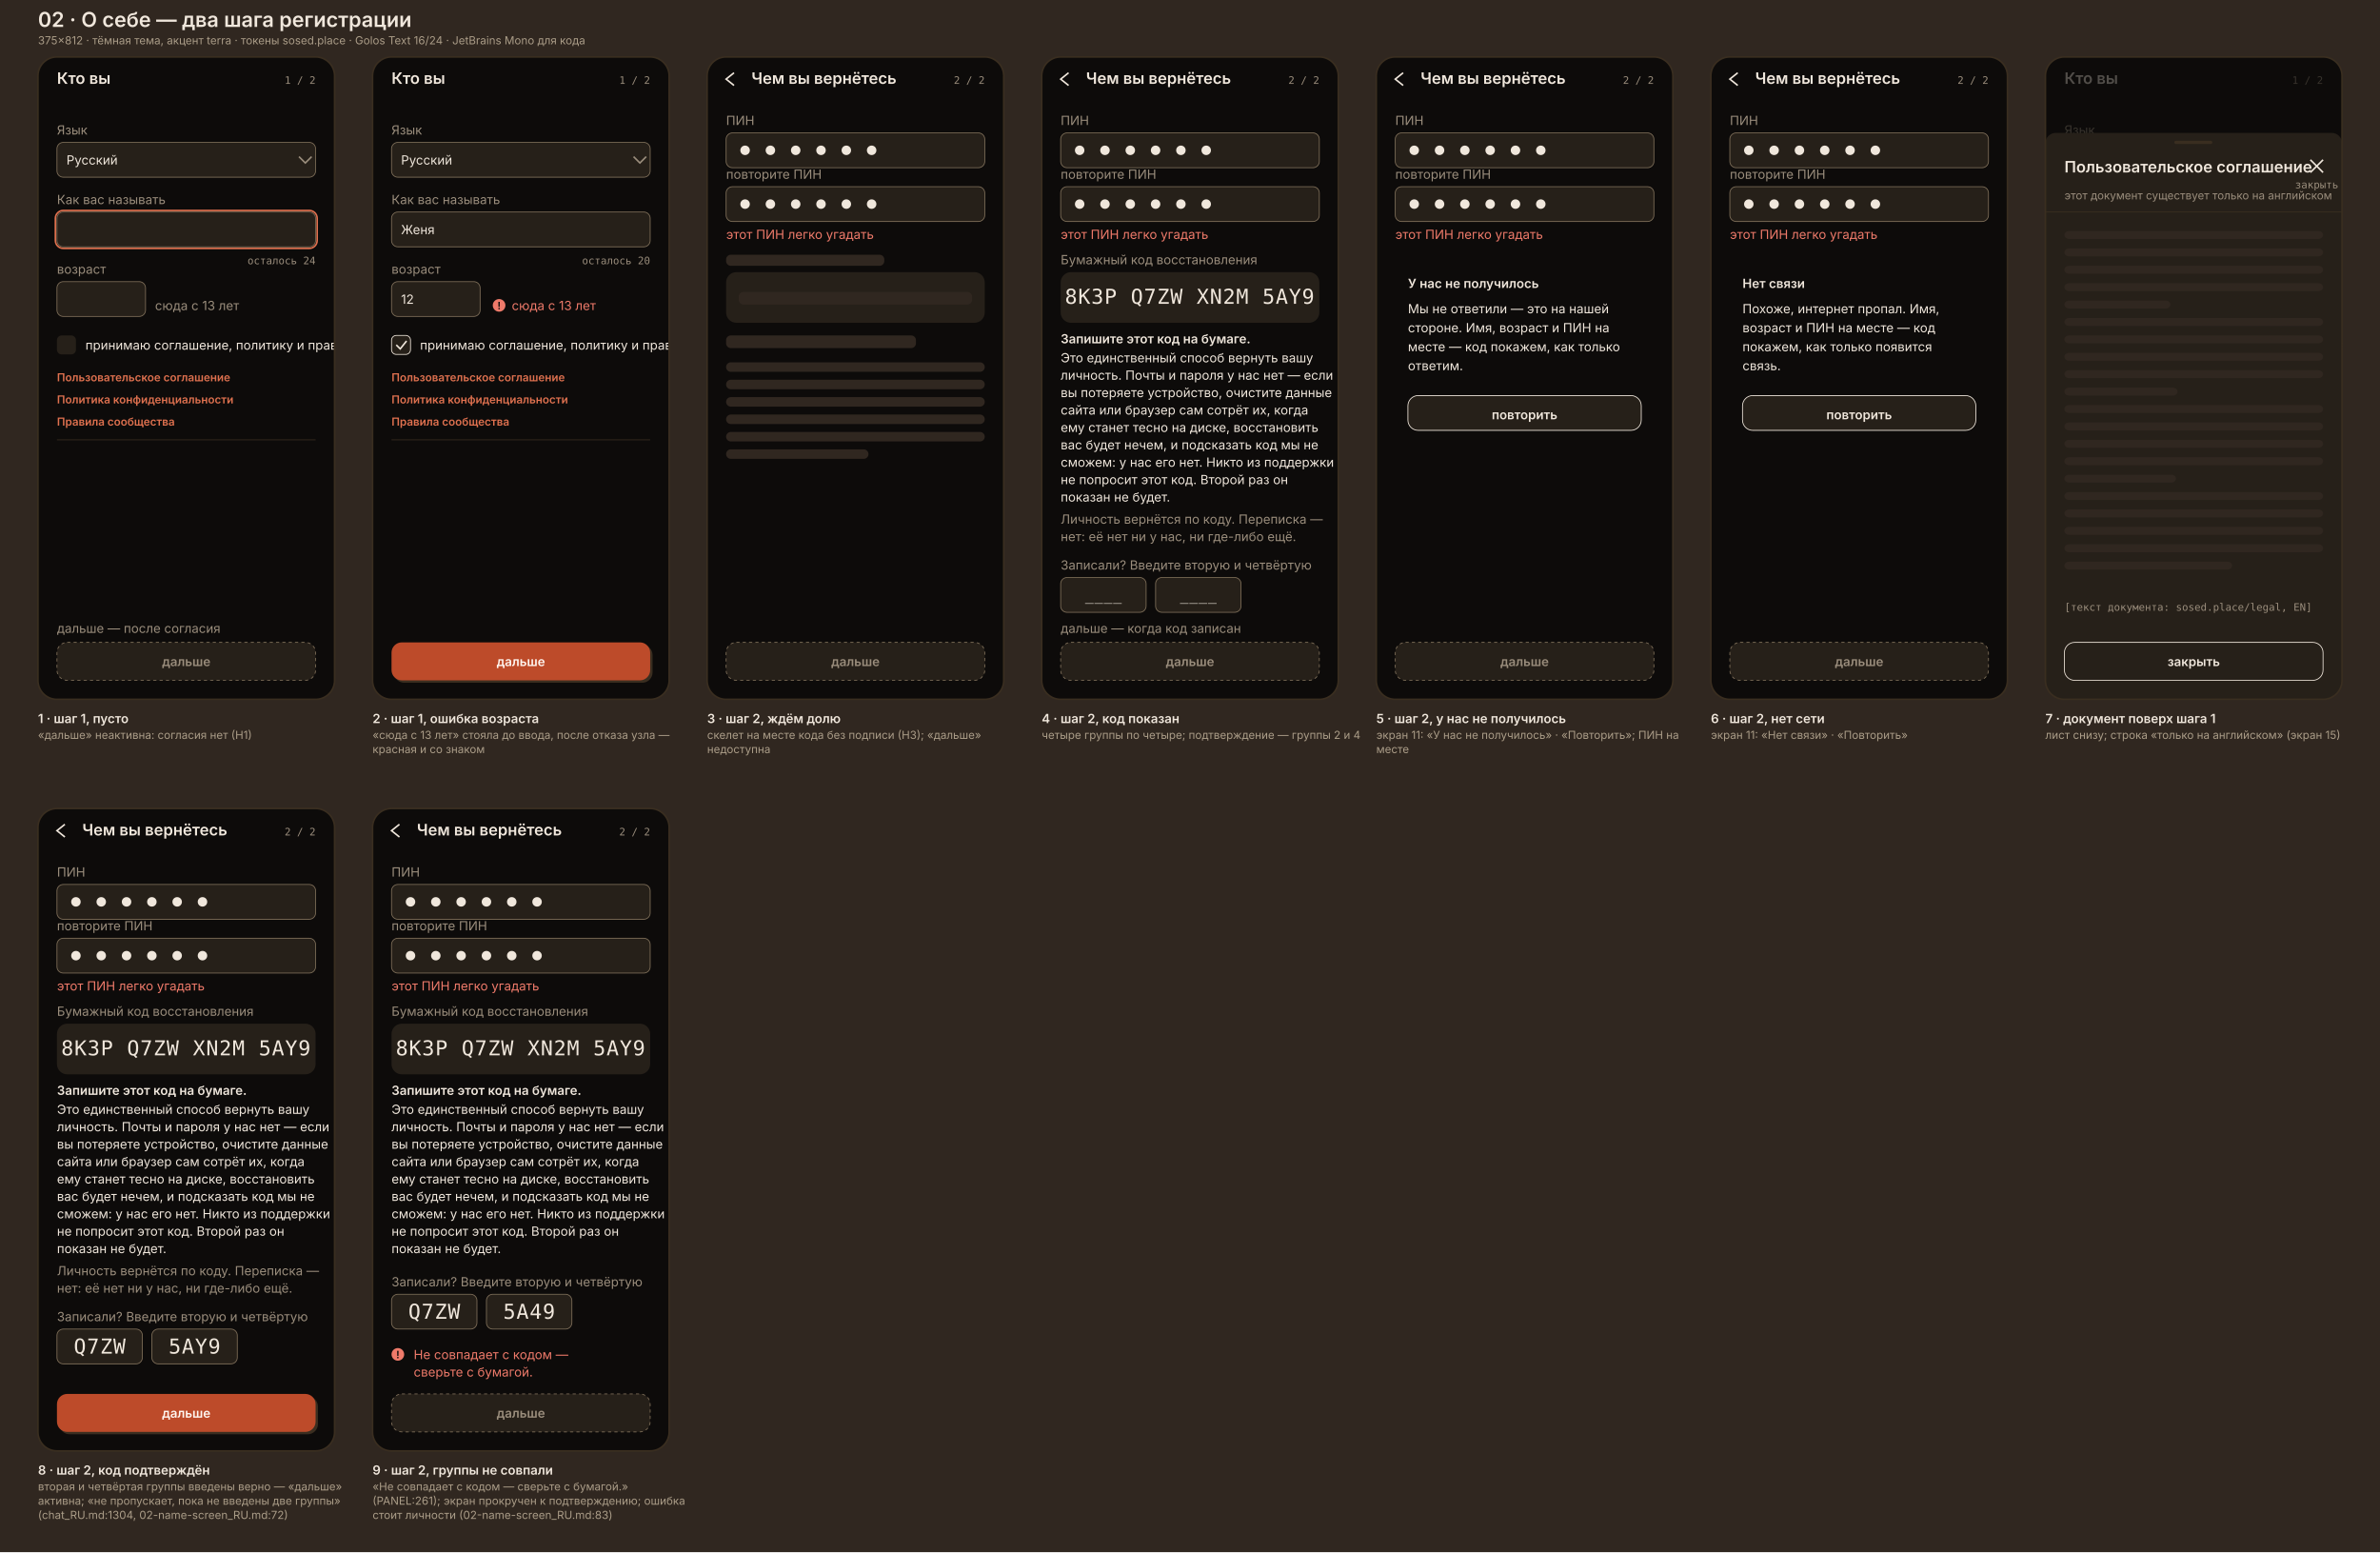
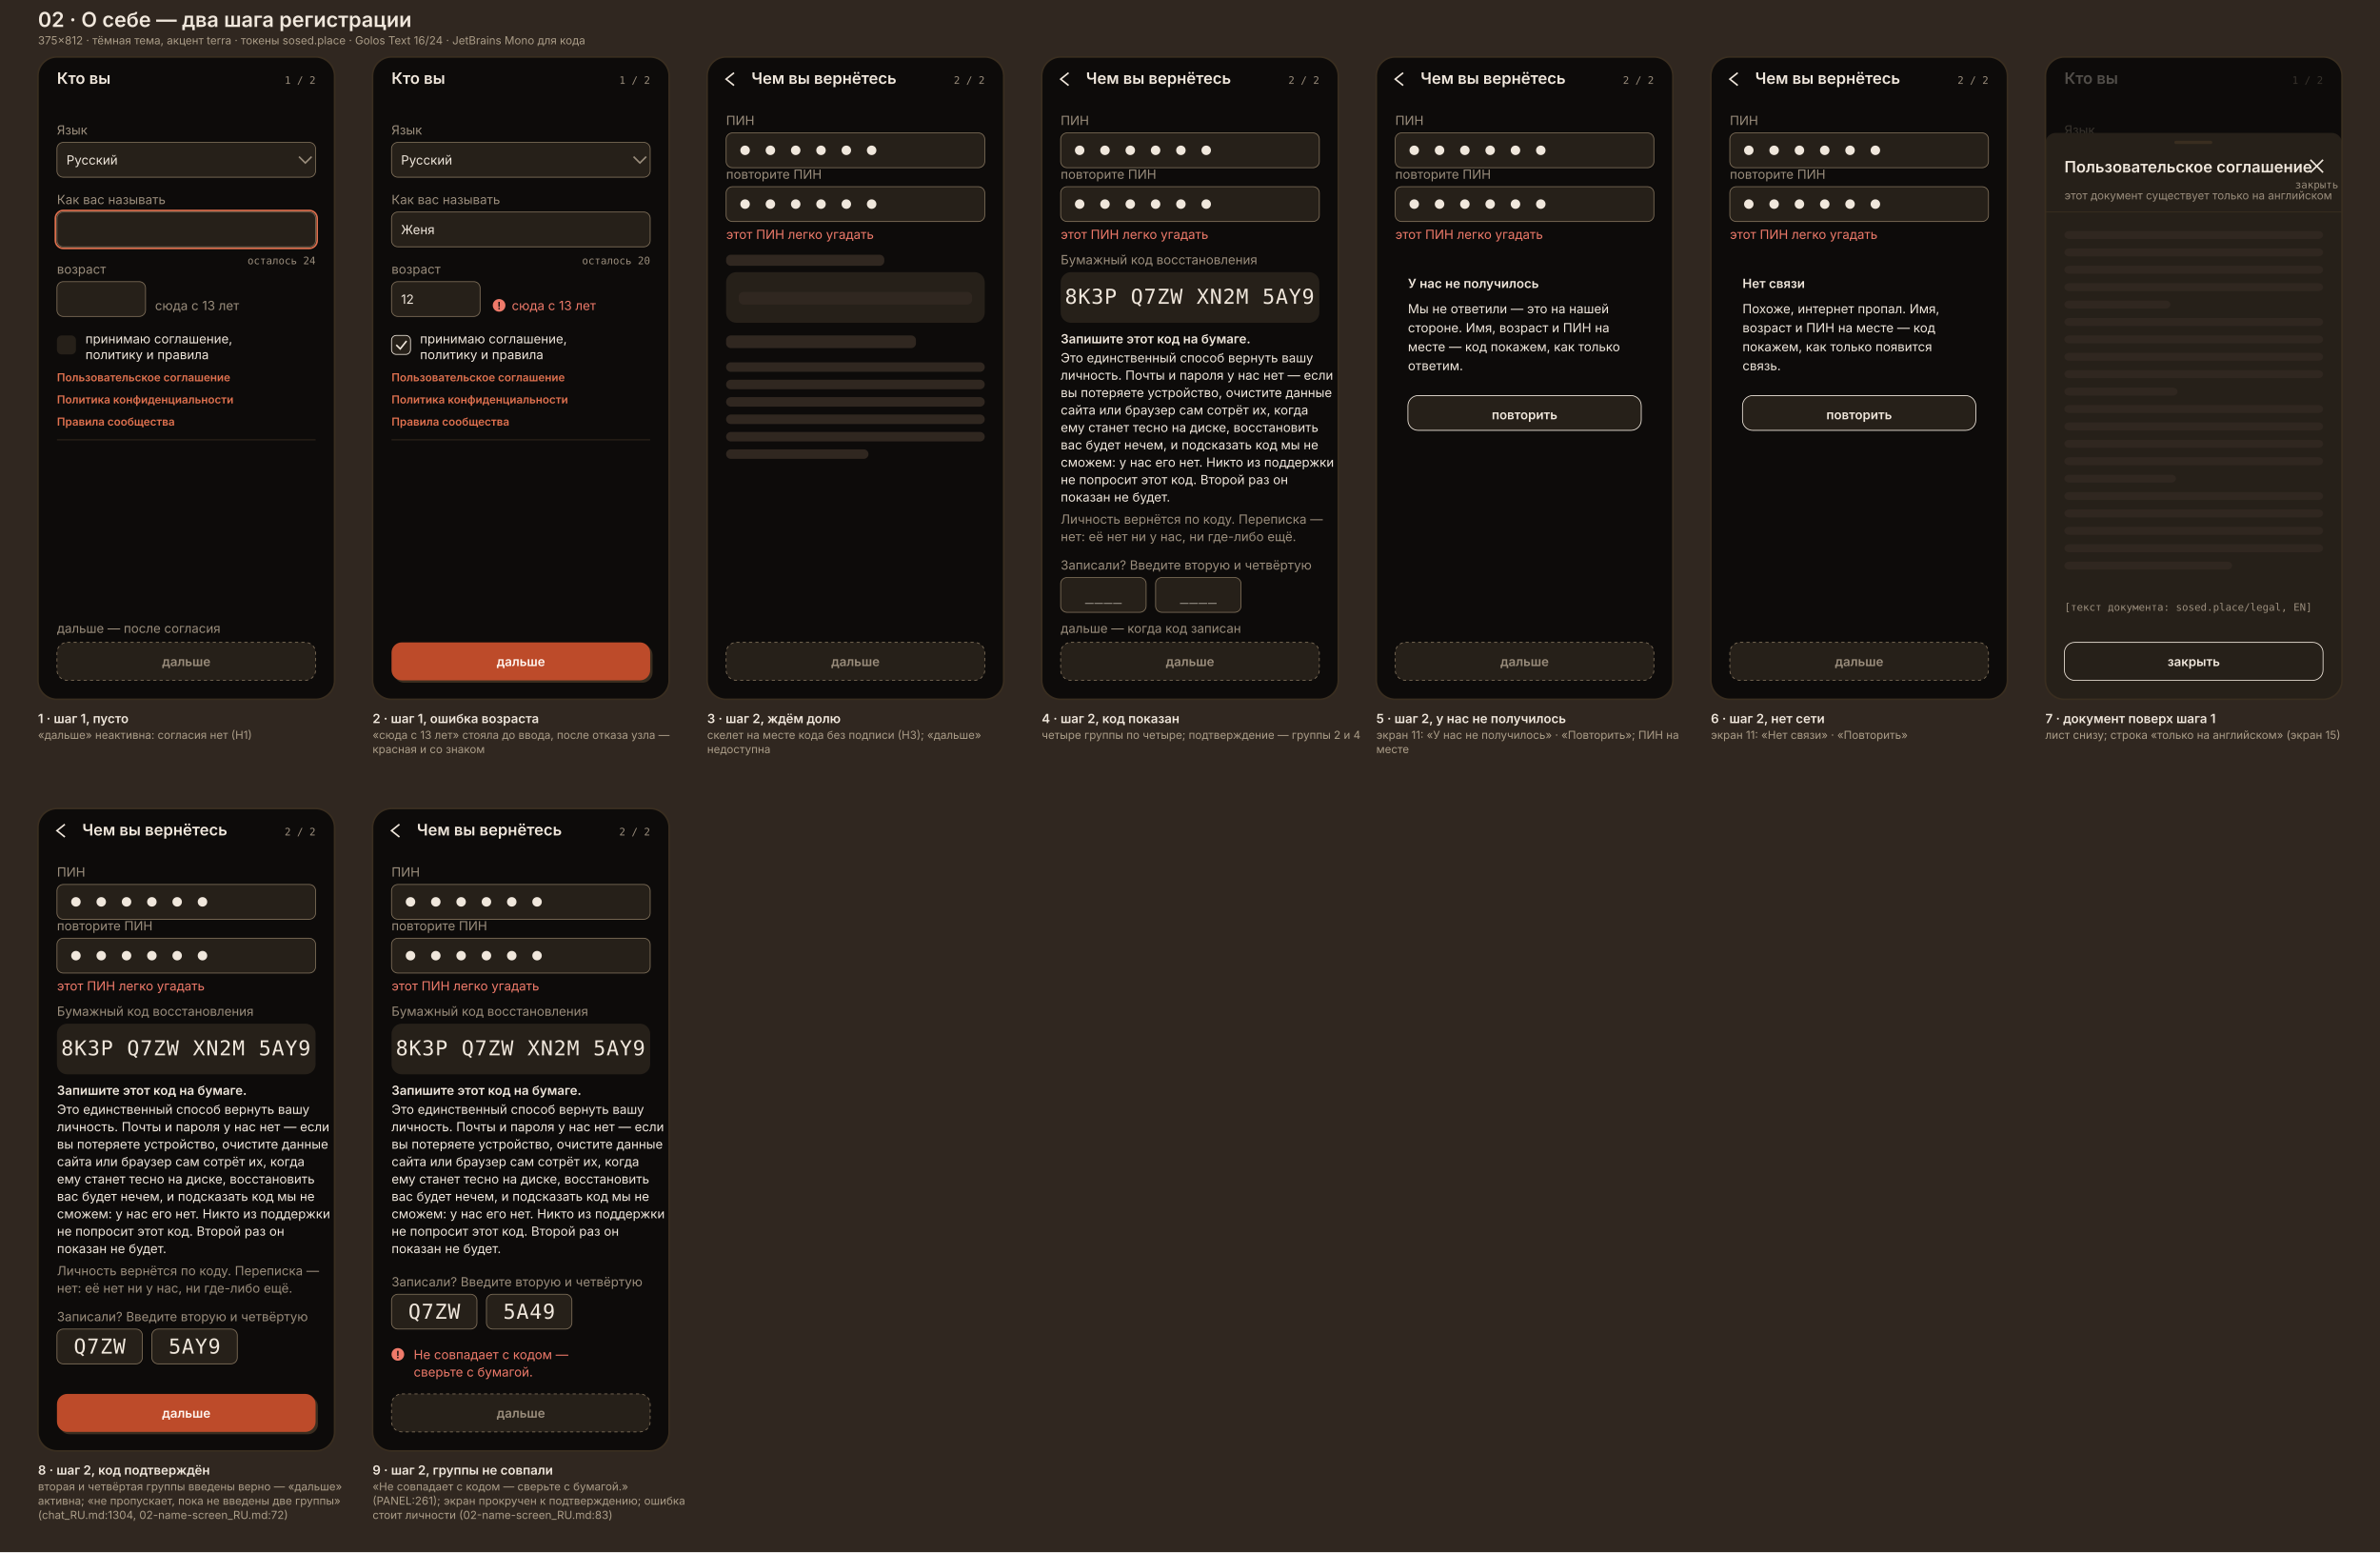
<svg xmlns="http://www.w3.org/2000/svg" width="3009" height="1962" viewBox="0 0 3009 1962">
  <style>
    @font-face { font-family: "Golos Text"; font-weight: 400 600;
      src: url(/fonts/q5uCsoe9Lv5t7Meb31EcExN8hA.woff2) format("woff2"); }
    @font-face { font-family: "JetBrains Mono"; font-weight: 400;
      src: url(/fonts/tDbv2o-flEEny0FZhsfKu5WU4zr3E_BX0PnT8RD8yKwBNntkaToggR7BYRbKPxDcwg.woff2) format("woff2"); }
    text { font-family: "Golos Text", Inter, system-ui, sans-serif; }
    .t    { font-size: 16px; font-weight: 400; fill: #f0e7dc; }
    .tb   { font-size: 16px; font-weight: 600; fill: #f0e7dc; }
    .h    { font-size: 20px; font-weight: 600; fill: #f0e7dc; }
    .m    { font-size: 16px; font-weight: 400; fill: #9a8d7c; }
    .mb   { font-size: 16px; font-weight: 600; fill: #9a8d7c; }
    .err  { font-size: 16px; font-weight: 400; fill: #ef7a6a; }
    .acc  { font-size: 14px; font-weight: 600; fill: #e0714f; }
    .code { font-family: "JetBrains Mono", ui-monospace, monospace; font-size: 26px; fill: #f0e7dc; letter-spacing: 1px; }
    .mono { font-family: "JetBrains Mono", ui-monospace, monospace; font-size: 13px; fill: #9a8d7c; }
    .cap  { font-size: 16px; font-weight: 600; fill: #f0e7dc; }
    .capm { font-size: 14px; font-weight: 400; fill: #ab9d88; }
    .sheet { font-size: 26px; font-weight: 600; fill: #f0e7dc; }
    .sheetm { font-size: 14px; font-weight: 400; fill: #ab9d88; }
</style>
  <rect width="3009" height="1962" style="fill:#302720" />
  <text x="48" y="34" class="sheet">02 · О себе — два шага регистрации</text>
  <text x="48" y="56" class="sheetm">375×812 · тёмная тема, акцент terra · токены sosed.place · Golos Text 16/24 · JetBrains Mono для кода</text>
  <g transform="translate(48,72)">
    <clipPath id="c0">
      <rect width="375" height="812" rx="24" />
    </clipPath>
    <g clip-path="url(#c0)">
      <rect x="0" y="0" width="375" height="812" rx="0" style="fill:#0d0b0a;" />
      <rect x="0" y="0" width="375" height="56" rx="0" style="fill:#0d0b0a;" />
      <text x="24" y="34" class="h">Кто вы</text>
      <text x="351" y="34" class="mono" text-anchor="end">1 / 2</text>
      <text x="24" y="98" class="m">Язык</text>
      <rect x="24" y="108" width="327" height="44" rx="8" style="fill:#262019;stroke:#80705a;stroke-width:1;" />
      <text x="36" y="136" class="t">Русский</text>
      <path d="M330 126 L338 134 L346 126" style="fill:none;stroke:#9a8d7c;stroke-width:2" />
      <text x="24" y="186" class="m">Как вас называть</text>
      <rect x="24" y="196" width="327" height="44" rx="8" style="fill:#262019;stroke:#80705a;stroke-width:1;" />
      <rect x="22" y="194" width="331" height="48" rx="10" style="fill:none;stroke:#e0714f;stroke-width:2;" />
      <text x="351" y="262" class="mono" text-anchor="end">осталось 24</text>
      <text x="24" y="274" class="m">возраст</text>
      <rect x="24" y="284" width="112" height="44" rx="8" style="fill:#262019;stroke:#80705a;stroke-width:1;" />
      <text x="148" y="320" class="m">сюда с 13 лет</text>
      <rect x="24" y="352" width="24" height="24" rx="6" style="fill:#262019;" />
-       <text x="60" y="370" class="t">принимаю соглашение, политику и правила</text>
+       <text x="60" y="362" class="t">принимаю соглашение,</text>
+       <text x="60" y="382" class="t">политику и правила</text>
      <text x="24" y="410" class="acc">Пользовательское соглашение</text>
      <text x="24" y="438" class="acc">Политика конфиденциальности</text>
      <text x="24" y="466" class="acc">Правила сообщества</text>
      <line x1="24" y1="484" x2="351" y2="484" style="stroke:#3a2e20;stroke-width:1" />
      <text x="24" y="728" class="m">дальше — после согласия</text>
      <rect x="24" y="740" width="327" height="48" rx="13" style="fill:#262019;stroke:#80705a;stroke-width:1;" stroke-dasharray="4 4" />
      <text x="187.5" y="770" class="mb" text-anchor="middle">дальше</text>
    </g>
    <rect width="375" height="812" rx="24" style="fill:none;stroke:#3a2e20;stroke-width:2" />
    <text x="0" y="842" class="cap">1 · шаг 1, пусто</text>
    <text x="0" y="862" class="capm">«дальше» неактивна: согласия нет (Н1)</text>
  </g>
  <g transform="translate(471,72)">
    <clipPath id="c1">
      <rect width="375" height="812" rx="24" />
    </clipPath>
    <g clip-path="url(#c1)">
      <rect x="0" y="0" width="375" height="812" rx="0" style="fill:#0d0b0a;" />
      <rect x="0" y="0" width="375" height="56" rx="0" style="fill:#0d0b0a;" />
      <text x="24" y="34" class="h">Кто вы</text>
      <text x="351" y="34" class="mono" text-anchor="end">1 / 2</text>
      <text x="24" y="98" class="m">Язык</text>
      <rect x="24" y="108" width="327" height="44" rx="8" style="fill:#262019;stroke:#80705a;stroke-width:1;" />
      <text x="36" y="136" class="t">Русский</text>
      <path d="M330 126 L338 134 L346 126" style="fill:none;stroke:#9a8d7c;stroke-width:2" />
      <text x="24" y="186" class="m">Как вас называть</text>
      <rect x="24" y="196" width="327" height="44" rx="8" style="fill:#262019;stroke:#80705a;stroke-width:1;" />
      <text x="36" y="224" class="t">Женя</text>
      <text x="351" y="262" class="mono" text-anchor="end">осталось 20</text>
      <text x="24" y="274" class="m">возраст</text>
      <rect x="24" y="284" width="112" height="44" rx="8" style="fill:#262019;stroke:#80705a;stroke-width:1;" />
      <text x="36" y="312" class="t">12</text>
      <circle cx="160" cy="314" r="8" style="fill:#ef7a6a" />
      <text x="160" y="319" class="tb" text-anchor="middle" style="fill:#0d0b0a;font-size:13px">!</text>
      <text x="176" y="320" class="err">сюда с 13 лет</text>
      <rect x="24" y="352" width="24" height="24" rx="6" style="fill:#262019;stroke:#f0e7dc;stroke-width:1;" />
      <path d="M30 364 L35 369 L43 359" style="fill:none;stroke:#f0e7dc;stroke-width:2" />
-       <text x="60" y="370" class="t">принимаю соглашение, политику и правила</text>
+       <text x="60" y="362" class="t">принимаю соглашение,</text>
+       <text x="60" y="382" class="t">политику и правила</text>
      <text x="24" y="410" class="acc">Пользовательское соглашение</text>
      <text x="24" y="438" class="acc">Политика конфиденциальности</text>
      <text x="24" y="466" class="acc">Правила сообщества</text>
      <line x1="24" y1="484" x2="351" y2="484" style="stroke:#3a2e20;stroke-width:1" />
      <rect x="27" y="743" width="327" height="48" rx="13" style="fill:#3a2e20;" />
      <rect x="24" y="740" width="327" height="48" rx="13" style="fill:#bd4b2a;" />
      <text x="187.5" y="770" class="tb" text-anchor="middle" style="fill:#fff6f0">дальше</text>
    </g>
    <rect width="375" height="812" rx="24" style="fill:none;stroke:#3a2e20;stroke-width:2" />
    <text x="0" y="842" class="cap">2 · шаг 1, ошибка возраста</text>
    <text x="0" y="862" class="capm">«сюда с 13 лет» стояла до ввода, после отказа узла —</text>
    <text x="0" y="880" class="capm">красная и со знаком</text>
  </g>
  <g transform="translate(894,72)">
    <clipPath id="c2">
      <rect width="375" height="812" rx="24" />
    </clipPath>
    <g clip-path="url(#c2)">
      <rect x="0" y="0" width="375" height="812" rx="0" style="fill:#0d0b0a;" />
      <rect x="0" y="0" width="375" height="56" rx="0" style="fill:#0d0b0a;" />
      <path d="M34 20 L24 28 L34 36" style="fill:none;stroke:#f0e7dc;stroke-width:2" />
      <text x="56" y="34" class="h">Чем вы вернётесь</text>
      <text x="351" y="34" class="mono" text-anchor="end">2 / 2</text>
      <text x="24" y="86" class="m">ПИН</text>
      <rect x="24" y="96" width="327" height="44" rx="8" style="fill:#262019;stroke:#80705a;stroke-width:1;" />
      <circle cx="48" cy="118" r="6" style="fill:#f0e7dc" />
      <circle cx="80" cy="118" r="6" style="fill:#f0e7dc" />
      <circle cx="112" cy="118" r="6" style="fill:#f0e7dc" />
      <circle cx="144" cy="118" r="6" style="fill:#f0e7dc" />
      <circle cx="176" cy="118" r="6" style="fill:#f0e7dc" />
      <circle cx="208" cy="118" r="6" style="fill:#f0e7dc" />
      <text x="24" y="154" class="m">повторите ПИН</text>
      <rect x="24" y="164" width="327" height="44" rx="8" style="fill:#262019;stroke:#80705a;stroke-width:1;" />
      <circle cx="48" cy="186" r="6" style="fill:#f0e7dc" />
      <circle cx="80" cy="186" r="6" style="fill:#f0e7dc" />
      <circle cx="112" cy="186" r="6" style="fill:#f0e7dc" />
      <circle cx="144" cy="186" r="6" style="fill:#f0e7dc" />
      <circle cx="176" cy="186" r="6" style="fill:#f0e7dc" />
      <circle cx="208" cy="186" r="6" style="fill:#f0e7dc" />
      <text x="24" y="230" class="err">этот ПИН легко угадать</text>
      <rect x="24" y="250" width="200" height="14" rx="6" style="fill:#302720;" />
      <rect x="24" y="272" width="327" height="64" rx="13" style="fill:#262019;" />
      <rect x="40" y="297" width="295" height="16" rx="6" style="fill:#302720;" />
      <rect x="24" y="352" width="240" height="16" rx="6" style="fill:#302720;" />
      <rect x="24" y="386" width="327" height="12" rx="6" style="fill:#302720;" />
      <rect x="24" y="408" width="327" height="12" rx="6" style="fill:#302720;" />
      <rect x="24" y="430" width="327" height="12" rx="6" style="fill:#302720;" />
      <rect x="24" y="452" width="327" height="12" rx="6" style="fill:#302720;" />
      <rect x="24" y="474" width="327" height="12" rx="6" style="fill:#302720;" />
      <rect x="24" y="496" width="180" height="12" rx="6" style="fill:#302720;" />
      <rect x="24" y="740" width="327" height="48" rx="13" style="fill:#262019;stroke:#80705a;stroke-width:1;" stroke-dasharray="4 4" />
      <text x="187.5" y="770" class="mb" text-anchor="middle">дальше</text>
    </g>
    <rect width="375" height="812" rx="24" style="fill:none;stroke:#3a2e20;stroke-width:2" />
    <text x="0" y="842" class="cap">3 · шаг 2, ждём долю</text>
    <text x="0" y="862" class="capm">скелет на месте кода без подписи (Н3); «дальше»</text>
    <text x="0" y="880" class="capm">недоступна</text>
  </g>
  <g transform="translate(1317,72)">
    <clipPath id="c3">
      <rect width="375" height="812" rx="24" />
    </clipPath>
    <g clip-path="url(#c3)">
      <rect x="0" y="0" width="375" height="812" rx="0" style="fill:#0d0b0a;" />
      <rect x="0" y="0" width="375" height="56" rx="0" style="fill:#0d0b0a;" />
      <path d="M34 20 L24 28 L34 36" style="fill:none;stroke:#f0e7dc;stroke-width:2" />
      <text x="56" y="34" class="h">Чем вы вернётесь</text>
      <text x="351" y="34" class="mono" text-anchor="end">2 / 2</text>
      <text x="24" y="86" class="m">ПИН</text>
      <rect x="24" y="96" width="327" height="44" rx="8" style="fill:#262019;stroke:#80705a;stroke-width:1;" />
      <circle cx="48" cy="118" r="6" style="fill:#f0e7dc" />
      <circle cx="80" cy="118" r="6" style="fill:#f0e7dc" />
      <circle cx="112" cy="118" r="6" style="fill:#f0e7dc" />
      <circle cx="144" cy="118" r="6" style="fill:#f0e7dc" />
      <circle cx="176" cy="118" r="6" style="fill:#f0e7dc" />
      <circle cx="208" cy="118" r="6" style="fill:#f0e7dc" />
      <text x="24" y="154" class="m">повторите ПИН</text>
      <rect x="24" y="164" width="327" height="44" rx="8" style="fill:#262019;stroke:#80705a;stroke-width:1;" />
      <circle cx="48" cy="186" r="6" style="fill:#f0e7dc" />
      <circle cx="80" cy="186" r="6" style="fill:#f0e7dc" />
      <circle cx="112" cy="186" r="6" style="fill:#f0e7dc" />
      <circle cx="144" cy="186" r="6" style="fill:#f0e7dc" />
      <circle cx="176" cy="186" r="6" style="fill:#f0e7dc" />
      <circle cx="208" cy="186" r="6" style="fill:#f0e7dc" />
      <text x="24" y="230" class="err">этот ПИН легко угадать</text>
      <text x="24" y="262" class="m">Бумажный код восстановления</text>
      <rect x="24" y="272" width="327" height="64" rx="13" style="fill:#262019;" />
      <text x="187" y="312" class="code" text-anchor="middle">8K3P  Q7ZW  XN2M  5AY9</text>
      <text x="24" y="362" class="tb">Запишите этот код на бумаге.</text>
      <text x="24" y="386" class="t">Это единственный способ вернуть вашу</text>
      <text x="24" y="408" class="t">личность. Почты и пароля у нас нет — если</text>
      <text x="24" y="430" class="t">вы потеряете устройство, очистите данные</text>
      <text x="24" y="452" class="t">сайта или браузер сам сотрёт их, когда</text>
      <text x="24" y="474" class="t">ему станет тесно на диске, восстановить</text>
      <text x="24" y="496" class="t">вас будет нечем, и подсказать код мы не</text>
      <text x="24" y="518" class="t">сможем: у нас его нет. Никто из поддержки</text>
      <text x="24" y="540" class="t">не попросит этот код. Второй раз он</text>
      <text x="24" y="562" class="t">показан не будет.</text>
      <text x="24" y="590" class="m">Личность вернётся по коду. Переписка —</text>
      <text x="24" y="612" class="m">нет: её нет ни у нас, ни где-либо ещё.</text>
      <text x="24" y="648" class="m">Записали? Введите вторую и четвёртую</text>
      <rect x="24" y="658" width="108" height="44" rx="8" style="fill:#262019;stroke:#80705a;stroke-width:1;" />
      <text x="78" y="687" class="code" text-anchor="middle" style="font-size:18px">____</text>
      <rect x="144" y="658" width="108" height="44" rx="8" style="fill:#262019;stroke:#80705a;stroke-width:1;" />
      <text x="198" y="687" class="code" text-anchor="middle" style="font-size:18px">____</text>
      <text x="24" y="728" class="m">дальше — когда код записан</text>
      <rect x="24" y="740" width="327" height="48" rx="13" style="fill:#262019;stroke:#80705a;stroke-width:1;" stroke-dasharray="4 4" />
      <text x="187.5" y="770" class="mb" text-anchor="middle">дальше</text>
    </g>
    <rect width="375" height="812" rx="24" style="fill:none;stroke:#3a2e20;stroke-width:2" />
    <text x="0" y="842" class="cap">4 · шаг 2, код показан</text>
    <text x="0" y="862" class="capm">четыре группы по четыре; подтверждение — группы 2 и 4</text>
  </g>
  <g transform="translate(1740,72)">
    <clipPath id="c4">
      <rect width="375" height="812" rx="24" />
    </clipPath>
    <g clip-path="url(#c4)">
      <rect x="0" y="0" width="375" height="812" rx="0" style="fill:#0d0b0a;" />
      <rect x="0" y="0" width="375" height="56" rx="0" style="fill:#0d0b0a;" />
      <path d="M34 20 L24 28 L34 36" style="fill:none;stroke:#f0e7dc;stroke-width:2" />
      <text x="56" y="34" class="h">Чем вы вернётесь</text>
      <text x="351" y="34" class="mono" text-anchor="end">2 / 2</text>
      <text x="24" y="86" class="m">ПИН</text>
      <rect x="24" y="96" width="327" height="44" rx="8" style="fill:#262019;stroke:#80705a;stroke-width:1;" />
      <circle cx="48" cy="118" r="6" style="fill:#f0e7dc" />
      <circle cx="80" cy="118" r="6" style="fill:#f0e7dc" />
      <circle cx="112" cy="118" r="6" style="fill:#f0e7dc" />
      <circle cx="144" cy="118" r="6" style="fill:#f0e7dc" />
      <circle cx="176" cy="118" r="6" style="fill:#f0e7dc" />
      <circle cx="208" cy="118" r="6" style="fill:#f0e7dc" />
      <text x="24" y="154" class="m">повторите ПИН</text>
      <rect x="24" y="164" width="327" height="44" rx="8" style="fill:#262019;stroke:#80705a;stroke-width:1;" />
      <circle cx="48" cy="186" r="6" style="fill:#f0e7dc" />
      <circle cx="80" cy="186" r="6" style="fill:#f0e7dc" />
      <circle cx="112" cy="186" r="6" style="fill:#f0e7dc" />
      <circle cx="144" cy="186" r="6" style="fill:#f0e7dc" />
      <circle cx="176" cy="186" r="6" style="fill:#f0e7dc" />
      <circle cx="208" cy="186" r="6" style="fill:#f0e7dc" />
      <text x="24" y="230" class="err">этот ПИН легко угадать</text>
      <rect x="24" y="262" width="327" height="10" rx="0" style="fill:none;" />
      <text x="40" y="292" class="tb">У нас не получилось</text>
      <text x="40" y="324" class="t">Мы не ответили — это на нашей</text>
      <text x="40" y="348" class="t">стороне. Имя, возраст и ПИН на</text>
      <text x="40" y="372" class="t">месте — код покажем, как только</text>
      <text x="40" y="396" class="t">ответим.</text>
      <rect x="40" y="428" width="295" height="44" rx="13" style="fill:#262019;stroke:#f0e7dc;stroke-width:1;" />
      <text x="187.5" y="458" class="tb" text-anchor="middle">повторить</text>
      <rect x="24" y="262" width="327" height="226" rx="13" style="fill:none;" />
      <rect x="24" y="740" width="327" height="48" rx="13" style="fill:#262019;stroke:#80705a;stroke-width:1;" stroke-dasharray="4 4" />
      <text x="187.5" y="770" class="mb" text-anchor="middle">дальше</text>
    </g>
    <rect width="375" height="812" rx="24" style="fill:none;stroke:#3a2e20;stroke-width:2" />
    <text x="0" y="842" class="cap">5 · шаг 2, у нас не получилось</text>
    <text x="0" y="862" class="capm">экран 11: «У нас не получилось» · «Повторить»; ПИН на</text>
    <text x="0" y="880" class="capm">месте</text>
  </g>
  <g transform="translate(2163,72)">
    <clipPath id="c5">
      <rect width="375" height="812" rx="24" />
    </clipPath>
    <g clip-path="url(#c5)">
      <rect x="0" y="0" width="375" height="812" rx="0" style="fill:#0d0b0a;" />
      <rect x="0" y="0" width="375" height="56" rx="0" style="fill:#0d0b0a;" />
      <path d="M34 20 L24 28 L34 36" style="fill:none;stroke:#f0e7dc;stroke-width:2" />
      <text x="56" y="34" class="h">Чем вы вернётесь</text>
      <text x="351" y="34" class="mono" text-anchor="end">2 / 2</text>
      <text x="24" y="86" class="m">ПИН</text>
      <rect x="24" y="96" width="327" height="44" rx="8" style="fill:#262019;stroke:#80705a;stroke-width:1;" />
      <circle cx="48" cy="118" r="6" style="fill:#f0e7dc" />
      <circle cx="80" cy="118" r="6" style="fill:#f0e7dc" />
      <circle cx="112" cy="118" r="6" style="fill:#f0e7dc" />
      <circle cx="144" cy="118" r="6" style="fill:#f0e7dc" />
      <circle cx="176" cy="118" r="6" style="fill:#f0e7dc" />
      <circle cx="208" cy="118" r="6" style="fill:#f0e7dc" />
      <text x="24" y="154" class="m">повторите ПИН</text>
      <rect x="24" y="164" width="327" height="44" rx="8" style="fill:#262019;stroke:#80705a;stroke-width:1;" />
      <circle cx="48" cy="186" r="6" style="fill:#f0e7dc" />
      <circle cx="80" cy="186" r="6" style="fill:#f0e7dc" />
      <circle cx="112" cy="186" r="6" style="fill:#f0e7dc" />
      <circle cx="144" cy="186" r="6" style="fill:#f0e7dc" />
      <circle cx="176" cy="186" r="6" style="fill:#f0e7dc" />
      <circle cx="208" cy="186" r="6" style="fill:#f0e7dc" />
      <text x="24" y="230" class="err">этот ПИН легко угадать</text>
      <rect x="24" y="262" width="327" height="10" rx="0" style="fill:none;" />
      <text x="40" y="292" class="tb">Нет связи</text>
      <text x="40" y="324" class="t">Похоже, интернет пропал. Имя,</text>
      <text x="40" y="348" class="t">возраст и ПИН на месте — код</text>
      <text x="40" y="372" class="t">покажем, как только появится</text>
      <text x="40" y="396" class="t">связь.</text>
      <rect x="40" y="428" width="295" height="44" rx="13" style="fill:#262019;stroke:#f0e7dc;stroke-width:1;" />
      <text x="187.5" y="458" class="tb" text-anchor="middle">повторить</text>
      <rect x="24" y="262" width="327" height="226" rx="13" style="fill:none;" />
      <rect x="24" y="740" width="327" height="48" rx="13" style="fill:#262019;stroke:#80705a;stroke-width:1;" stroke-dasharray="4 4" />
      <text x="187.5" y="770" class="mb" text-anchor="middle">дальше</text>
    </g>
    <rect width="375" height="812" rx="24" style="fill:none;stroke:#3a2e20;stroke-width:2" />
    <text x="0" y="842" class="cap">6 · шаг 2, нет сети</text>
    <text x="0" y="862" class="capm">экран 11: «Нет связи» · «Повторить»</text>
  </g>
  <g transform="translate(2586,72)">
    <clipPath id="c6">
      <rect width="375" height="812" rx="24" />
    </clipPath>
    <g clip-path="url(#c6)">
      <rect x="0" y="0" width="375" height="812" rx="0" style="fill:#0d0b0a;" />
      <rect x="0" y="0" width="375" height="56" rx="0" style="fill:#0d0b0a;" />
      <text x="24" y="34" class="h">Кто вы</text>
      <text x="351" y="34" class="mono" text-anchor="end">1 / 2</text>
      <text x="24" y="98" class="m">Язык</text>
      <rect x="24" y="108" width="327" height="44" rx="8" style="fill:#262019;stroke:#80705a;stroke-width:1;" />
      <text x="36" y="136" class="t">Русский</text>
      <path d="M330 126 L338 134 L346 126" style="fill:none;stroke:#9a8d7c;stroke-width:2" />
      <text x="24" y="186" class="m">Как вас называть</text>
      <rect x="24" y="196" width="327" height="44" rx="8" style="fill:#262019;stroke:#80705a;stroke-width:1;" />
      <rect x="22" y="194" width="331" height="48" rx="10" style="fill:none;stroke:#e0714f;stroke-width:2;" />
      <text x="351" y="262" class="mono" text-anchor="end">осталось 24</text>
      <text x="24" y="274" class="m">возраст</text>
      <rect x="24" y="284" width="112" height="44" rx="8" style="fill:#262019;stroke:#80705a;stroke-width:1;" />
      <text x="148" y="320" class="m">сюда с 13 лет</text>
      <rect x="24" y="352" width="24" height="24" rx="6" style="fill:#262019;" />
-       <text x="60" y="370" class="t">принимаю соглашение, политику и правила</text>
+       <text x="60" y="362" class="t">принимаю соглашение,</text>
+       <text x="60" y="382" class="t">политику и правила</text>
      <text x="24" y="410" class="acc">Пользовательское соглашение</text>
      <text x="24" y="438" class="acc">Политика конфиденциальности</text>
      <text x="24" y="466" class="acc">Правила сообщества</text>
      <line x1="24" y1="484" x2="351" y2="484" style="stroke:#3a2e20;stroke-width:1" />
      <text x="24" y="728" class="m">дальше — после согласия</text>
      <rect x="24" y="740" width="327" height="48" rx="13" style="fill:#262019;stroke:#80705a;stroke-width:1;" stroke-dasharray="4 4" />
      <text x="187.5" y="770" class="mb" text-anchor="middle">дальше</text>
      <rect x="0" y="0" width="375" height="812" rx="0" style="fill:#0d0b0a;" opacity="0.7" />
      <rect x="0" y="96" width="375" height="716" rx="13" style="fill:#262019;" />
      <rect x="163" y="106" width="48" height="4" rx="2" style="fill:#3a2e20;" />
      <text x="24" y="146" class="h">Пользовательское соглашение</text>
      <path d="M335 130 L351 146 M351 130 L335 146" style="fill:none;stroke:#f0e7dc;stroke-width:2" />
      <text x="343" y="166" class="mono" text-anchor="middle">закрыть</text>
      <text x="24" y="180" class="m" style="font-size:14px">этот документ существует только на английском</text>
      <line x1="0" y1="196" x2="375" y2="196" style="stroke:#3a2e20;stroke-width:1" />
      <rect x="24" y="220" width="327" height="10" rx="6" style="fill:#302720;" />
      <rect x="24" y="242" width="327" height="10" rx="6" style="fill:#302720;" />
      <rect x="24" y="264" width="327" height="10" rx="6" style="fill:#302720;" />
      <rect x="24" y="286" width="327" height="10" rx="6" style="fill:#302720;" />
      <rect x="24" y="308" width="134" height="10" rx="6" style="fill:#302720;" />
      <rect x="24" y="330" width="327" height="10" rx="6" style="fill:#302720;" />
      <rect x="24" y="352" width="327" height="10" rx="6" style="fill:#302720;" />
      <rect x="24" y="374" width="327" height="10" rx="6" style="fill:#302720;" />
      <rect x="24" y="396" width="327" height="10" rx="6" style="fill:#302720;" />
      <rect x="24" y="418" width="143" height="10" rx="6" style="fill:#302720;" />
      <rect x="24" y="440" width="327" height="10" rx="6" style="fill:#302720;" />
      <rect x="24" y="462" width="327" height="10" rx="6" style="fill:#302720;" />
      <rect x="24" y="484" width="327" height="10" rx="6" style="fill:#302720;" />
      <rect x="24" y="506" width="327" height="10" rx="6" style="fill:#302720;" />
      <rect x="24" y="528" width="141" height="10" rx="6" style="fill:#302720;" />
      <rect x="24" y="550" width="327" height="10" rx="6" style="fill:#302720;" />
      <rect x="24" y="572" width="327" height="10" rx="6" style="fill:#302720;" />
      <rect x="24" y="594" width="327" height="10" rx="6" style="fill:#302720;" />
      <rect x="24" y="616" width="327" height="10" rx="6" style="fill:#302720;" />
      <rect x="24" y="638" width="212" height="10" rx="6" style="fill:#302720;" />
      <text x="24" y="700" class="mono">[текст документа: sosed.place/legal, EN]</text>
      <rect x="24" y="740" width="327" height="48" rx="13" style="fill:#262019;stroke:#f0e7dc;stroke-width:1;" />
      <text x="187.5" y="770" class="tb" text-anchor="middle">закрыть</text>
    </g>
    <rect width="375" height="812" rx="24" style="fill:none;stroke:#3a2e20;stroke-width:2" />
    <text x="0" y="842" class="cap">7 · документ поверх шага 1</text>
    <text x="0" y="862" class="capm">лист снизу; строка «только на английском» (экран 15)</text>
  </g>
  <g transform="translate(48,1022)">
    <clipPath id="c7">
      <rect width="375" height="812" rx="24" />
    </clipPath>
    <g clip-path="url(#c7)">
      <rect x="0" y="0" width="375" height="812" rx="0" style="fill:#0d0b0a;" />
      <rect x="0" y="0" width="375" height="56" rx="0" style="fill:#0d0b0a;" />
      <path d="M34 20 L24 28 L34 36" style="fill:none;stroke:#f0e7dc;stroke-width:2" />
      <text x="56" y="34" class="h">Чем вы вернётесь</text>
      <text x="351" y="34" class="mono" text-anchor="end">2 / 2</text>
      <text x="24" y="86" class="m">ПИН</text>
      <rect x="24" y="96" width="327" height="44" rx="8" style="fill:#262019;stroke:#80705a;stroke-width:1;" />
      <circle cx="48" cy="118" r="6" style="fill:#f0e7dc" />
      <circle cx="80" cy="118" r="6" style="fill:#f0e7dc" />
      <circle cx="112" cy="118" r="6" style="fill:#f0e7dc" />
      <circle cx="144" cy="118" r="6" style="fill:#f0e7dc" />
      <circle cx="176" cy="118" r="6" style="fill:#f0e7dc" />
      <circle cx="208" cy="118" r="6" style="fill:#f0e7dc" />
      <text x="24" y="154" class="m">повторите ПИН</text>
      <rect x="24" y="164" width="327" height="44" rx="8" style="fill:#262019;stroke:#80705a;stroke-width:1;" />
      <circle cx="48" cy="186" r="6" style="fill:#f0e7dc" />
      <circle cx="80" cy="186" r="6" style="fill:#f0e7dc" />
      <circle cx="112" cy="186" r="6" style="fill:#f0e7dc" />
      <circle cx="144" cy="186" r="6" style="fill:#f0e7dc" />
      <circle cx="176" cy="186" r="6" style="fill:#f0e7dc" />
      <circle cx="208" cy="186" r="6" style="fill:#f0e7dc" />
      <text x="24" y="230" class="err">этот ПИН легко угадать</text>
      <text x="24" y="262" class="m">Бумажный код восстановления</text>
      <rect x="24" y="272" width="327" height="64" rx="13" style="fill:#262019;" />
      <text x="187" y="312" class="code" text-anchor="middle">8K3P  Q7ZW  XN2M  5AY9</text>
      <text x="24" y="362" class="tb">Запишите этот код на бумаге.</text>
      <text x="24" y="386" class="t">Это единственный способ вернуть вашу</text>
      <text x="24" y="408" class="t">личность. Почты и пароля у нас нет — если</text>
      <text x="24" y="430" class="t">вы потеряете устройство, очистите данные</text>
      <text x="24" y="452" class="t">сайта или браузер сам сотрёт их, когда</text>
      <text x="24" y="474" class="t">ему станет тесно на диске, восстановить</text>
      <text x="24" y="496" class="t">вас будет нечем, и подсказать код мы не</text>
      <text x="24" y="518" class="t">сможем: у нас его нет. Никто из поддержки</text>
      <text x="24" y="540" class="t">не попросит этот код. Второй раз он</text>
      <text x="24" y="562" class="t">показан не будет.</text>
      <text x="24" y="590" class="m">Личность вернётся по коду. Переписка —</text>
      <text x="24" y="612" class="m">нет: её нет ни у нас, ни где-либо ещё.</text>
      <text x="24" y="648" class="m">Записали? Введите вторую и четвёртую</text>
      <rect x="24" y="658" width="108" height="44" rx="8" style="fill:#262019;stroke:#80705a;stroke-width:1;" />
      <text x="78" y="689" class="code" text-anchor="middle">Q7ZW</text>
      <rect x="144" y="658" width="108" height="44" rx="8" style="fill:#262019;stroke:#80705a;stroke-width:1;" />
      <text x="198" y="689" class="code" text-anchor="middle">5AY9</text>
      <rect x="27" y="743" width="327" height="48" rx="13" style="fill:#3a2e20;" />
      <rect x="24" y="740" width="327" height="48" rx="13" style="fill:#bd4b2a;" />
      <text x="187.5" y="770" class="tb" text-anchor="middle" style="fill:#fff6f0">дальше</text>
    </g>
    <rect width="375" height="812" rx="24" style="fill:none;stroke:#3a2e20;stroke-width:2" />
    <text x="0" y="842" class="cap">8 · шаг 2, код подтверждён</text>
    <text x="0" y="862" class="capm">вторая и четвёртая группы введены верно — «дальше»</text>
    <text x="0" y="880" class="capm">активна; «не пропускает, пока не введены две группы»</text>
    <text x="0" y="898" class="capm">(chat_RU.md:1304, 02-name-screen_RU.md:72)</text>
  </g>
  <g transform="translate(471,1022)">
    <clipPath id="c8">
      <rect width="375" height="812" rx="24" />
    </clipPath>
    <g clip-path="url(#c8)">
      <rect x="0" y="0" width="375" height="812" rx="0" style="fill:#0d0b0a;" />
      <rect x="0" y="0" width="375" height="56" rx="0" style="fill:#0d0b0a;" />
      <path d="M34 20 L24 28 L34 36" style="fill:none;stroke:#f0e7dc;stroke-width:2" />
      <text x="56" y="34" class="h">Чем вы вернётесь</text>
      <text x="351" y="34" class="mono" text-anchor="end">2 / 2</text>
      <text x="24" y="86" class="m">ПИН</text>
      <rect x="24" y="96" width="327" height="44" rx="8" style="fill:#262019;stroke:#80705a;stroke-width:1;" />
      <circle cx="48" cy="118" r="6" style="fill:#f0e7dc" />
      <circle cx="80" cy="118" r="6" style="fill:#f0e7dc" />
      <circle cx="112" cy="118" r="6" style="fill:#f0e7dc" />
      <circle cx="144" cy="118" r="6" style="fill:#f0e7dc" />
      <circle cx="176" cy="118" r="6" style="fill:#f0e7dc" />
      <circle cx="208" cy="118" r="6" style="fill:#f0e7dc" />
      <text x="24" y="154" class="m">повторите ПИН</text>
      <rect x="24" y="164" width="327" height="44" rx="8" style="fill:#262019;stroke:#80705a;stroke-width:1;" />
      <circle cx="48" cy="186" r="6" style="fill:#f0e7dc" />
      <circle cx="80" cy="186" r="6" style="fill:#f0e7dc" />
      <circle cx="112" cy="186" r="6" style="fill:#f0e7dc" />
      <circle cx="144" cy="186" r="6" style="fill:#f0e7dc" />
      <circle cx="176" cy="186" r="6" style="fill:#f0e7dc" />
      <circle cx="208" cy="186" r="6" style="fill:#f0e7dc" />
      <text x="24" y="230" class="err">этот ПИН легко угадать</text>
      <text x="24" y="262" class="m">Бумажный код восстановления</text>
      <rect x="24" y="272" width="327" height="64" rx="13" style="fill:#262019;" />
      <text x="187" y="312" class="code" text-anchor="middle">8K3P  Q7ZW  XN2M  5AY9</text>
      <text x="24" y="362" class="tb">Запишите этот код на бумаге.</text>
      <text x="24" y="386" class="t">Это единственный способ вернуть вашу</text>
      <text x="24" y="408" class="t">личность. Почты и пароля у нас нет — если</text>
      <text x="24" y="430" class="t">вы потеряете устройство, очистите данные</text>
      <text x="24" y="452" class="t">сайта или браузер сам сотрёт их, когда</text>
      <text x="24" y="474" class="t">ему станет тесно на диске, восстановить</text>
      <text x="24" y="496" class="t">вас будет нечем, и подсказать код мы не</text>
      <text x="24" y="518" class="t">сможем: у нас его нет. Никто из поддержки</text>
      <text x="24" y="540" class="t">не попросит этот код. Второй раз он</text>
      <text x="24" y="562" class="t">показан не будет.</text>
      <text x="24" y="604" class="m">Записали? Введите вторую и четвёртую</text>
      <rect x="24" y="614" width="108" height="44" rx="8" style="fill:#262019;stroke:#80705a;stroke-width:1;" />
      <text x="78" y="645" class="code" text-anchor="middle">Q7ZW</text>
      <rect x="144" y="614" width="108" height="44" rx="8" style="fill:#262019;stroke:#80705a;stroke-width:1;" />
      <text x="198" y="645" class="code" text-anchor="middle">5A49</text>
      <circle cx="32" cy="690" r="8" style="fill:#ef7a6a" />
      <text x="32" y="695" class="tb" text-anchor="middle" style="fill:#0d0b0a;font-size:13px">!</text>
      <text x="52" y="696" class="err">Не совпадает с кодом —</text>
      <text x="52" y="718" class="err">сверьте с бумагой.</text>
      <rect x="24" y="740" width="327" height="48" rx="13" style="fill:#262019;stroke:#80705a;stroke-width:1;" stroke-dasharray="4 4" />
      <text x="187.5" y="770" class="mb" text-anchor="middle">дальше</text>
    </g>
    <rect width="375" height="812" rx="24" style="fill:none;stroke:#3a2e20;stroke-width:2" />
    <text x="0" y="842" class="cap">9 · шаг 2, группы не совпали</text>
    <text x="0" y="862" class="capm">«Не совпадает с кодом — сверьте с бумагой.»</text>
    <text x="0" y="880" class="capm">(PANEL:261); экран прокручен к подтверждению; ошибка</text>
    <text x="0" y="898" class="capm">стоит личности (02-name-screen_RU.md:83)</text>
  </g>
</svg>
